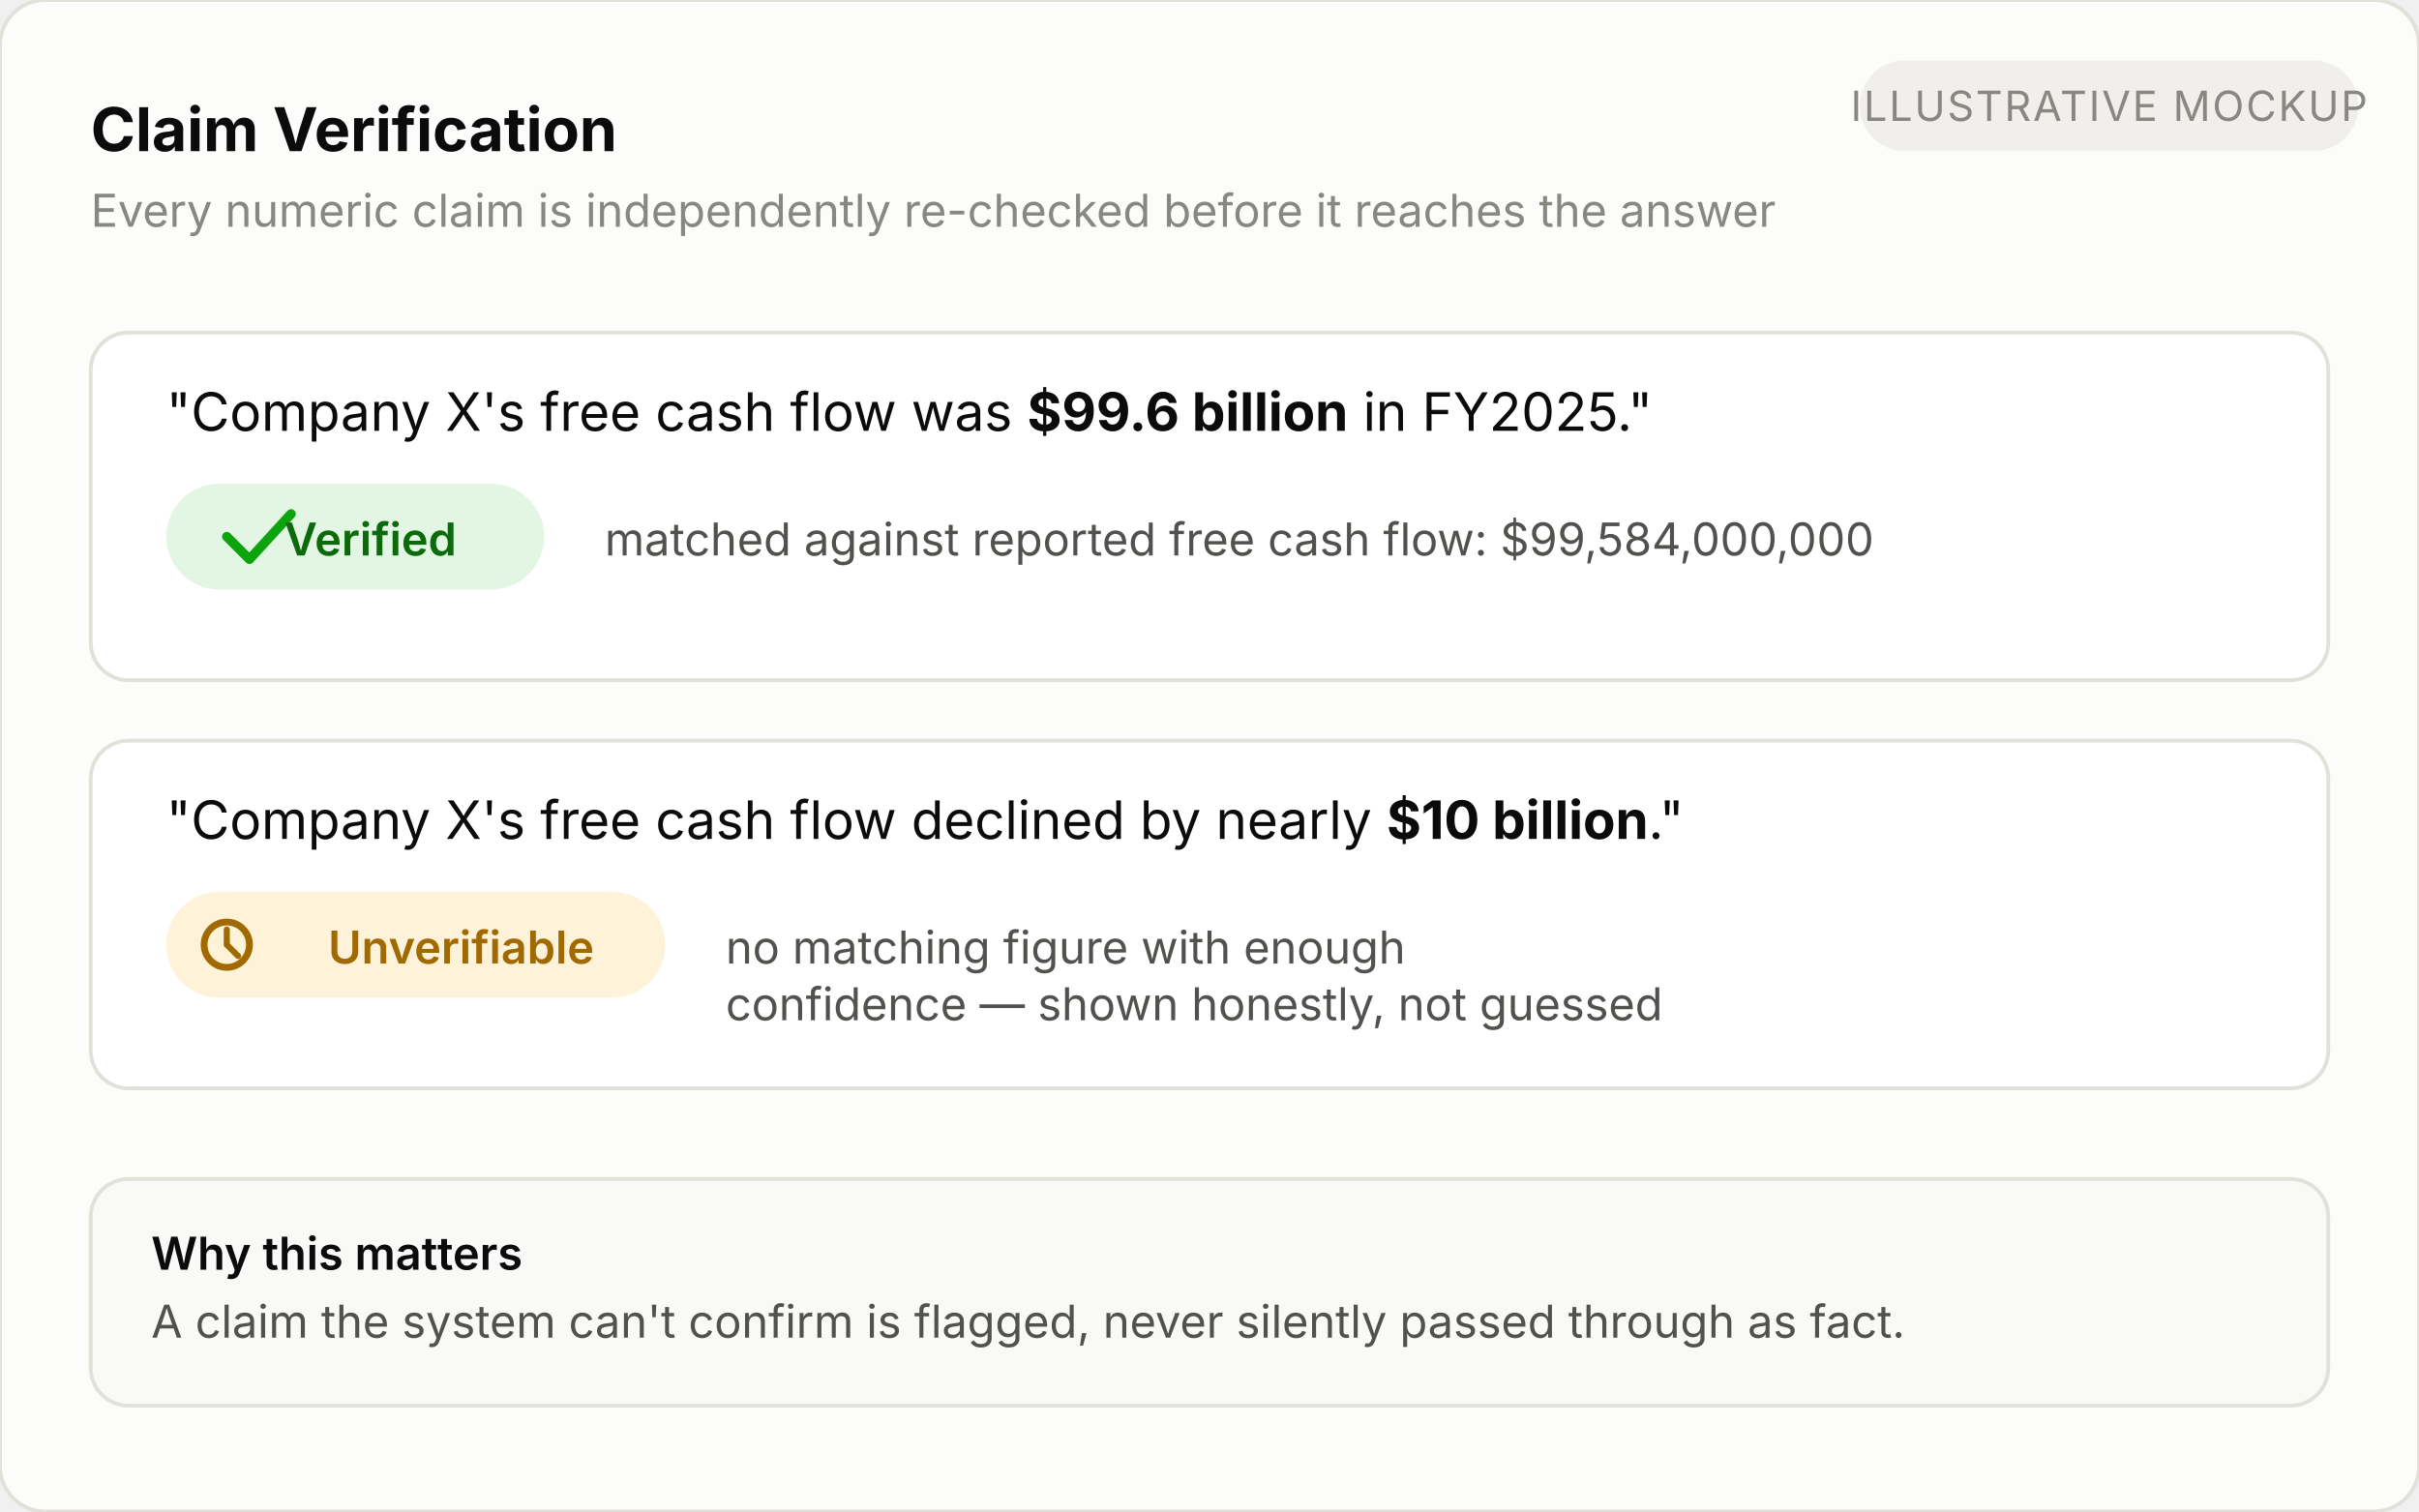
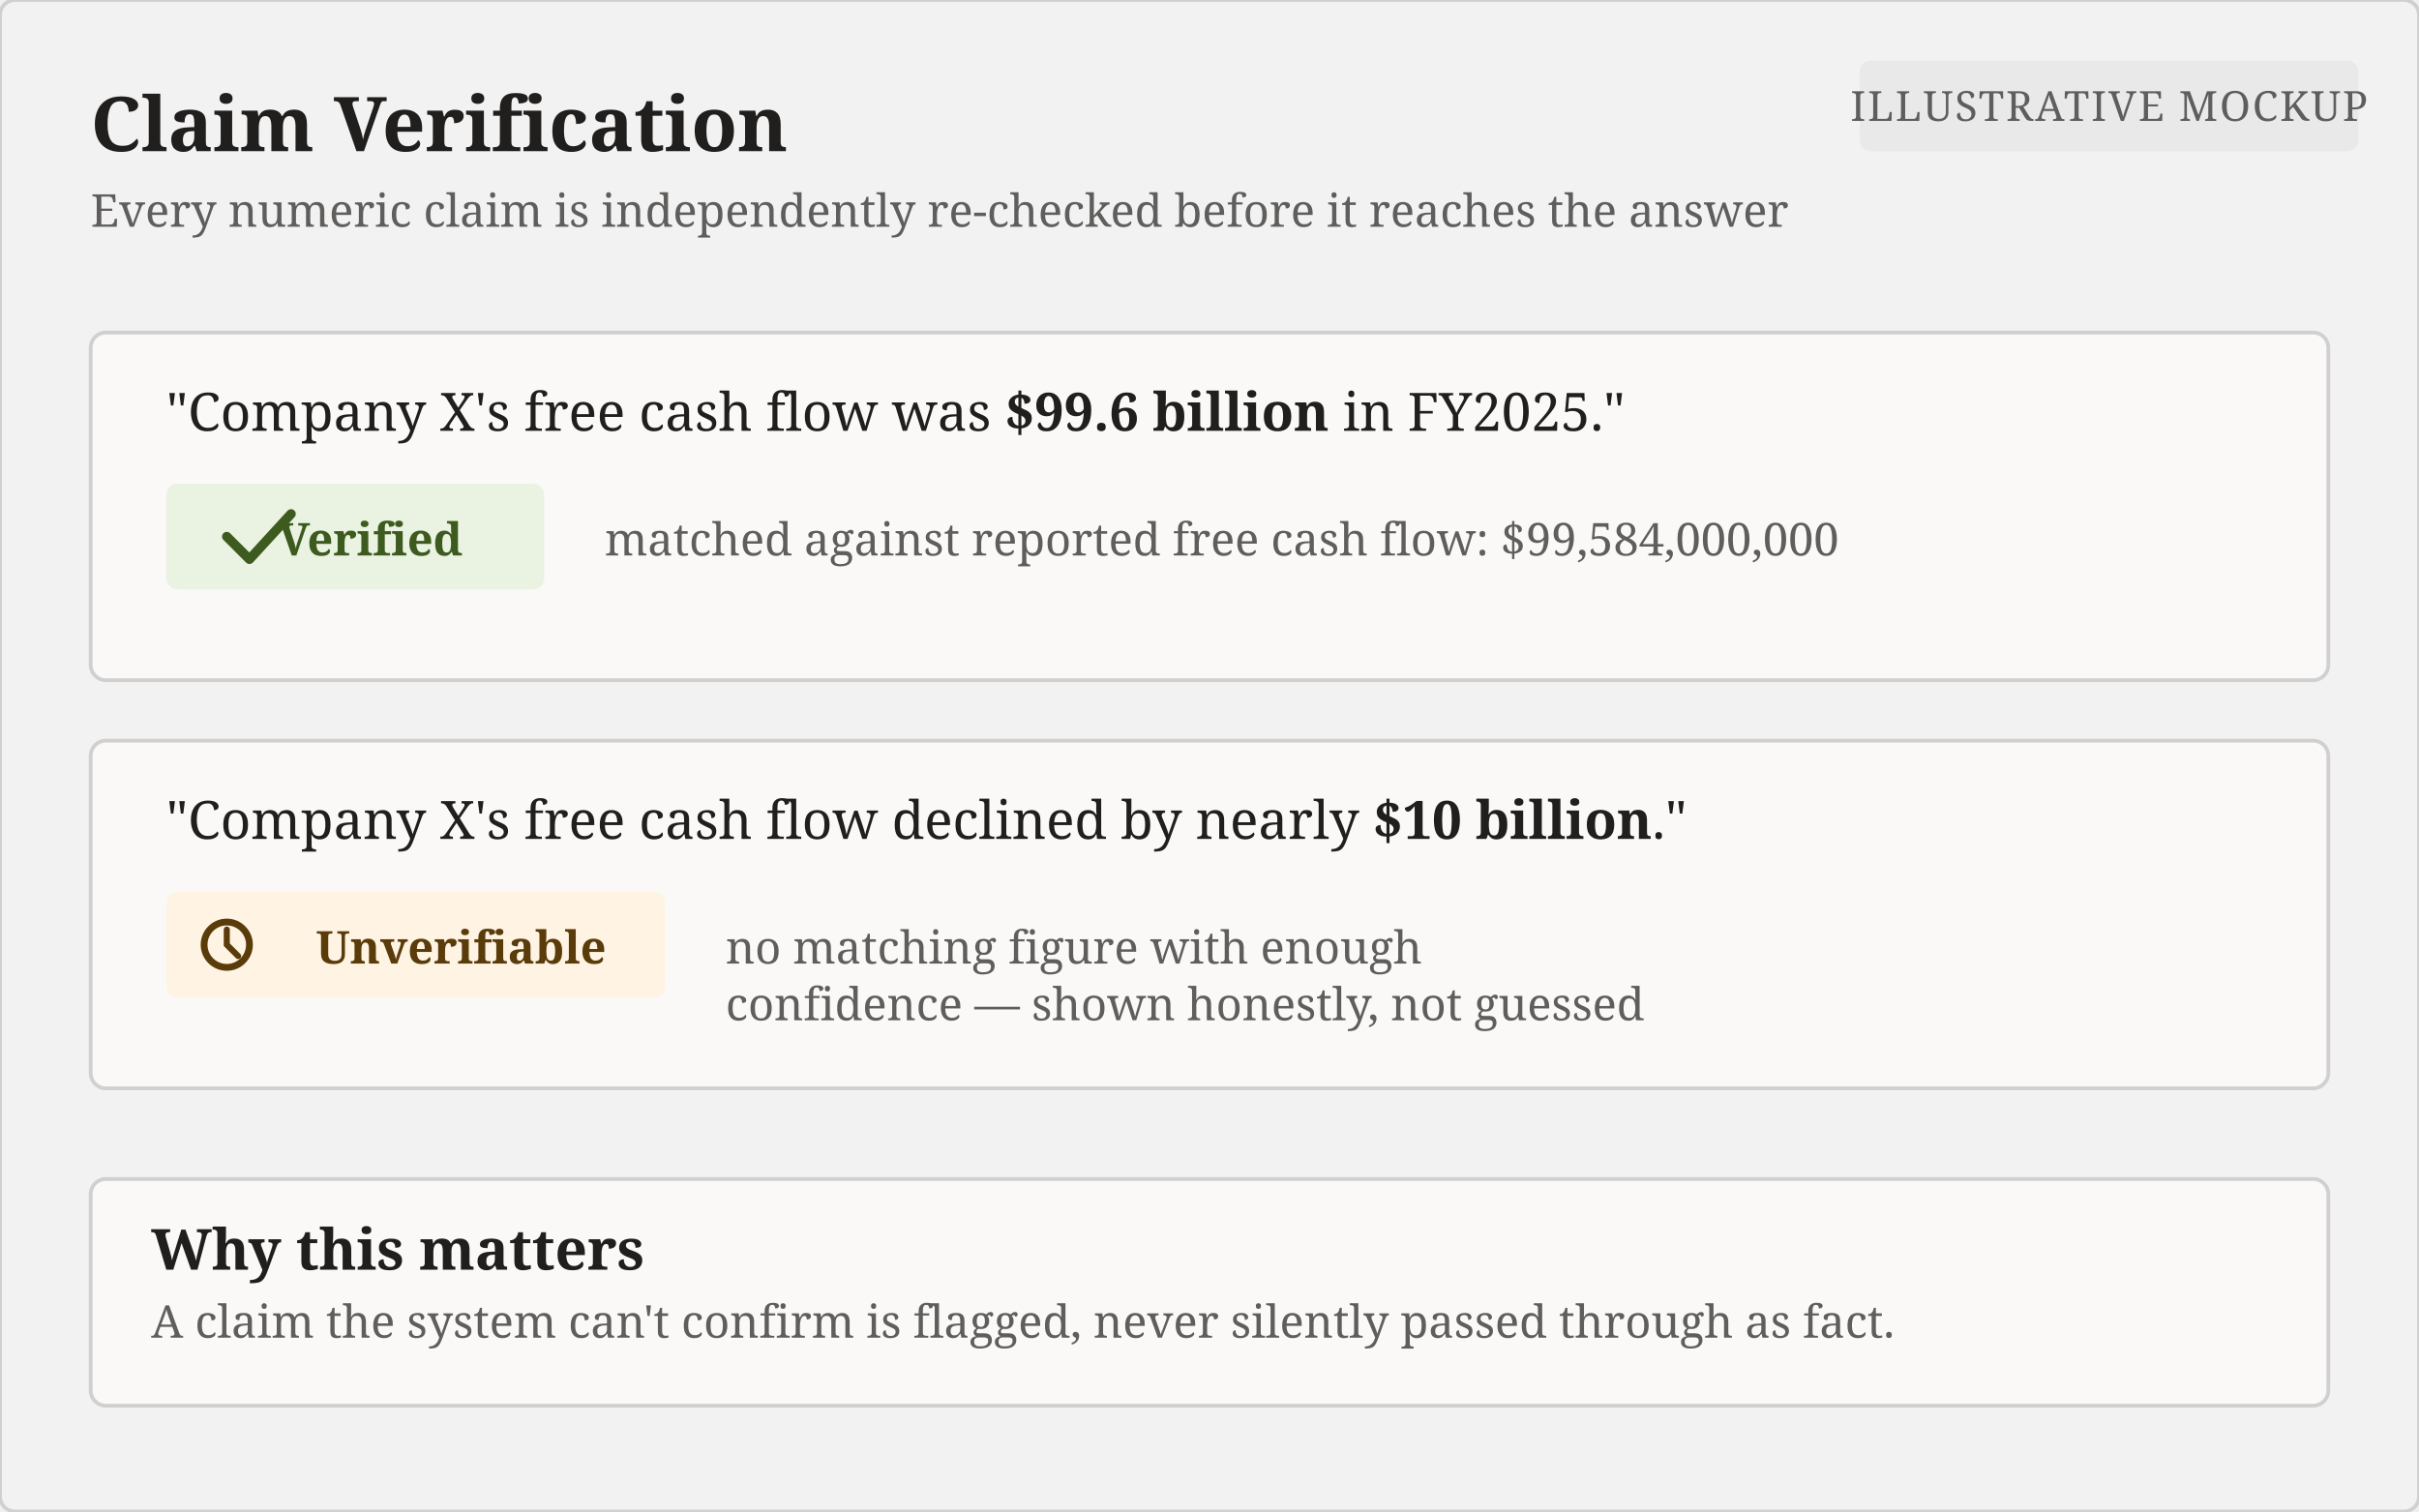
- <svg xmlns="http://www.w3.org/2000/svg" viewBox="0 0 640 400" font-family="system-ui, -apple-system, 'Segoe UI', sans-serif">
-   <rect x="0" y="0" width="640" height="400" rx="12" fill="#fcfcfb" stroke="#e1e0d9" stroke-width="1" />
-   <rect x="492" y="16" width="132" height="24" rx="12" fill="#f0efec" />
-   <text x="558" y="32" text-anchor="middle" font-size="11" letter-spacing="0.5" fill="#898781">ILLUSTRATIVE MOCKUP</text>
-   <text x="24" y="40" font-size="16" font-weight="700" fill="#0b0b0b">Claim Verification</text>
-   <text x="24" y="60" font-size="12" fill="#898781">Every numeric claim is independently re-checked before it reaches the answer</text>
-   <rect x="24" y="88" width="592" height="92" rx="10" fill="#ffffff" stroke="#e1e0d9" stroke-width="1" />
-   <text x="44" y="114" font-size="14" fill="#0b0b0b">"Company X's free cash flow was <tspan font-weight="700">$99.6 billion</tspan> in FY2025."</text>
-   <rect x="44" y="128" width="100" height="28" rx="14" fill="#e3f6e3" />
-   <path d="M 60 142 l 6 6 l 11 -12" fill="none" stroke="#0ca30c" stroke-width="2.5" stroke-linecap="round" stroke-linejoin="round" />
-   <text x="98" y="147" text-anchor="middle" font-size="12" font-weight="600" fill="#0b6b0b">Verified</text>
-   <text x="160" y="147" font-size="12" fill="#52514e">matched against reported free cash flow: $99,584,000,000</text>
-   <rect x="24" y="196" width="592" height="92" rx="10" fill="#ffffff" stroke="#e1e0d9" stroke-width="1" />
-   <text x="44" y="222" font-size="14" fill="#0b0b0b">"Company X's free cash flow declined by nearly <tspan font-weight="700">$10 billion</tspan>."</text>
-   <rect x="44" y="236" width="132" height="28" rx="14" fill="#fef3d9" />
-   <circle cx="60" cy="250" r="6" fill="none" stroke="#a16a00" stroke-width="1.8" />
-   <path d="M 60 246 l 0 4 l 3 3" fill="none" stroke="#a16a00" stroke-width="1.6" stroke-linecap="round" />
-   <text x="122" y="255" text-anchor="middle" font-size="12" font-weight="600" fill="#a16a00">Unverifiable</text>
-   <text x="192" y="255" font-size="12" fill="#52514e">no matching figure with enough</text>
-   <text x="192" y="270" font-size="12" fill="#52514e">confidence — shown honestly, not guessed</text>
-   <rect x="24" y="312" width="592" height="60" rx="10" fill="#f9f9f7" stroke="#e1e0d9" stroke-width="1" />
-   <text x="40" y="336" font-size="12" font-weight="600" fill="#0b0b0b">Why this matters</text>
-   <text x="40" y="354" font-size="12" fill="#52514e">A claim the system can't confirm is flagged, never silently passed through as fact.</text>
+ <svg xmlns="http://www.w3.org/2000/svg" viewBox="0 0 640 400" font-family="Lora, serif">
+   <rect x="0" y="0" width="640" height="400" rx="4" fill="#F3F2F2" stroke="#D1D0D0" stroke-width="1" />
+   <rect x="492" y="16" width="132" height="24" rx="3" fill="#EAE9E9" />
+   <text x="558" y="32" text-anchor="middle" font-size="11" letter-spacing="0.5" fill="#5F5E5D">ILLUSTRATIVE MOCKUP</text>
+   <text x="24" y="40" font-family="'Cormorant Garamond', serif" font-size="20" font-weight="600" fill="#201F1D">Claim Verification</text>
+   <text x="24" y="60" font-size="12" fill="#5F5E5D">Every numeric claim is independently re-checked before it reaches the answer</text>
+   <rect x="24" y="88" width="592" height="92" rx="4" fill="#FAF9F7" stroke="#D1D0D0" stroke-width="1" />
+   <text x="44" y="114" font-size="14" fill="#201F1D">"Company X's free cash flow was <tspan font-weight="700">$99.6 billion</tspan> in FY2025."</text>
+   <rect x="44" y="128" width="100" height="28" rx="3" fill="#EAF2E1" />
+   <path d="M 60 142 l 6 6 l 11 -12" fill="none" stroke="#3D5A1F" stroke-width="2.5" stroke-linecap="round" stroke-linejoin="round" />
+   <text x="98" y="147" text-anchor="middle" font-size="12" font-weight="600" fill="#3D5A1F">Verified</text>
+   <text x="160" y="147" font-size="12" fill="#5F5E5D">matched against reported free cash flow: $99,584,000,000</text>
+   <rect x="24" y="196" width="592" height="92" rx="4" fill="#FAF9F7" stroke="#D1D0D0" stroke-width="1" />
+   <text x="44" y="222" font-size="14" fill="#201F1D">"Company X's free cash flow declined by nearly <tspan font-weight="700">$10 billion</tspan>."</text>
+   <rect x="44" y="236" width="132" height="28" rx="3" fill="#FFF3E4" />
+   <circle cx="60" cy="250" r="6" fill="none" stroke="#5A3B0A" stroke-width="1.8" />
+   <path d="M 60 246 l 0 4 l 3 3" fill="none" stroke="#5A3B0A" stroke-width="1.6" stroke-linecap="round" />
+   <text x="122" y="255" text-anchor="middle" font-size="12" font-weight="600" fill="#5A3B0A">Unverifiable</text>
+   <text x="192" y="255" font-size="12" fill="#5F5E5D">no matching figure with enough</text>
+   <text x="192" y="270" font-size="12" fill="#5F5E5D">confidence — shown honestly, not guessed</text>
+   <rect x="24" y="312" width="592" height="60" rx="4" fill="#FAF9F7" stroke="#D1D0D0" stroke-width="1" />
+   <text x="40" y="336" font-family="'Cormorant Garamond', serif" font-size="15" font-weight="600" fill="#201F1D">Why this matters</text>
+   <text x="40" y="354" font-size="12" fill="#5F5E5D">A claim the system can't confirm is flagged, never silently passed through as fact.</text>
</svg>
